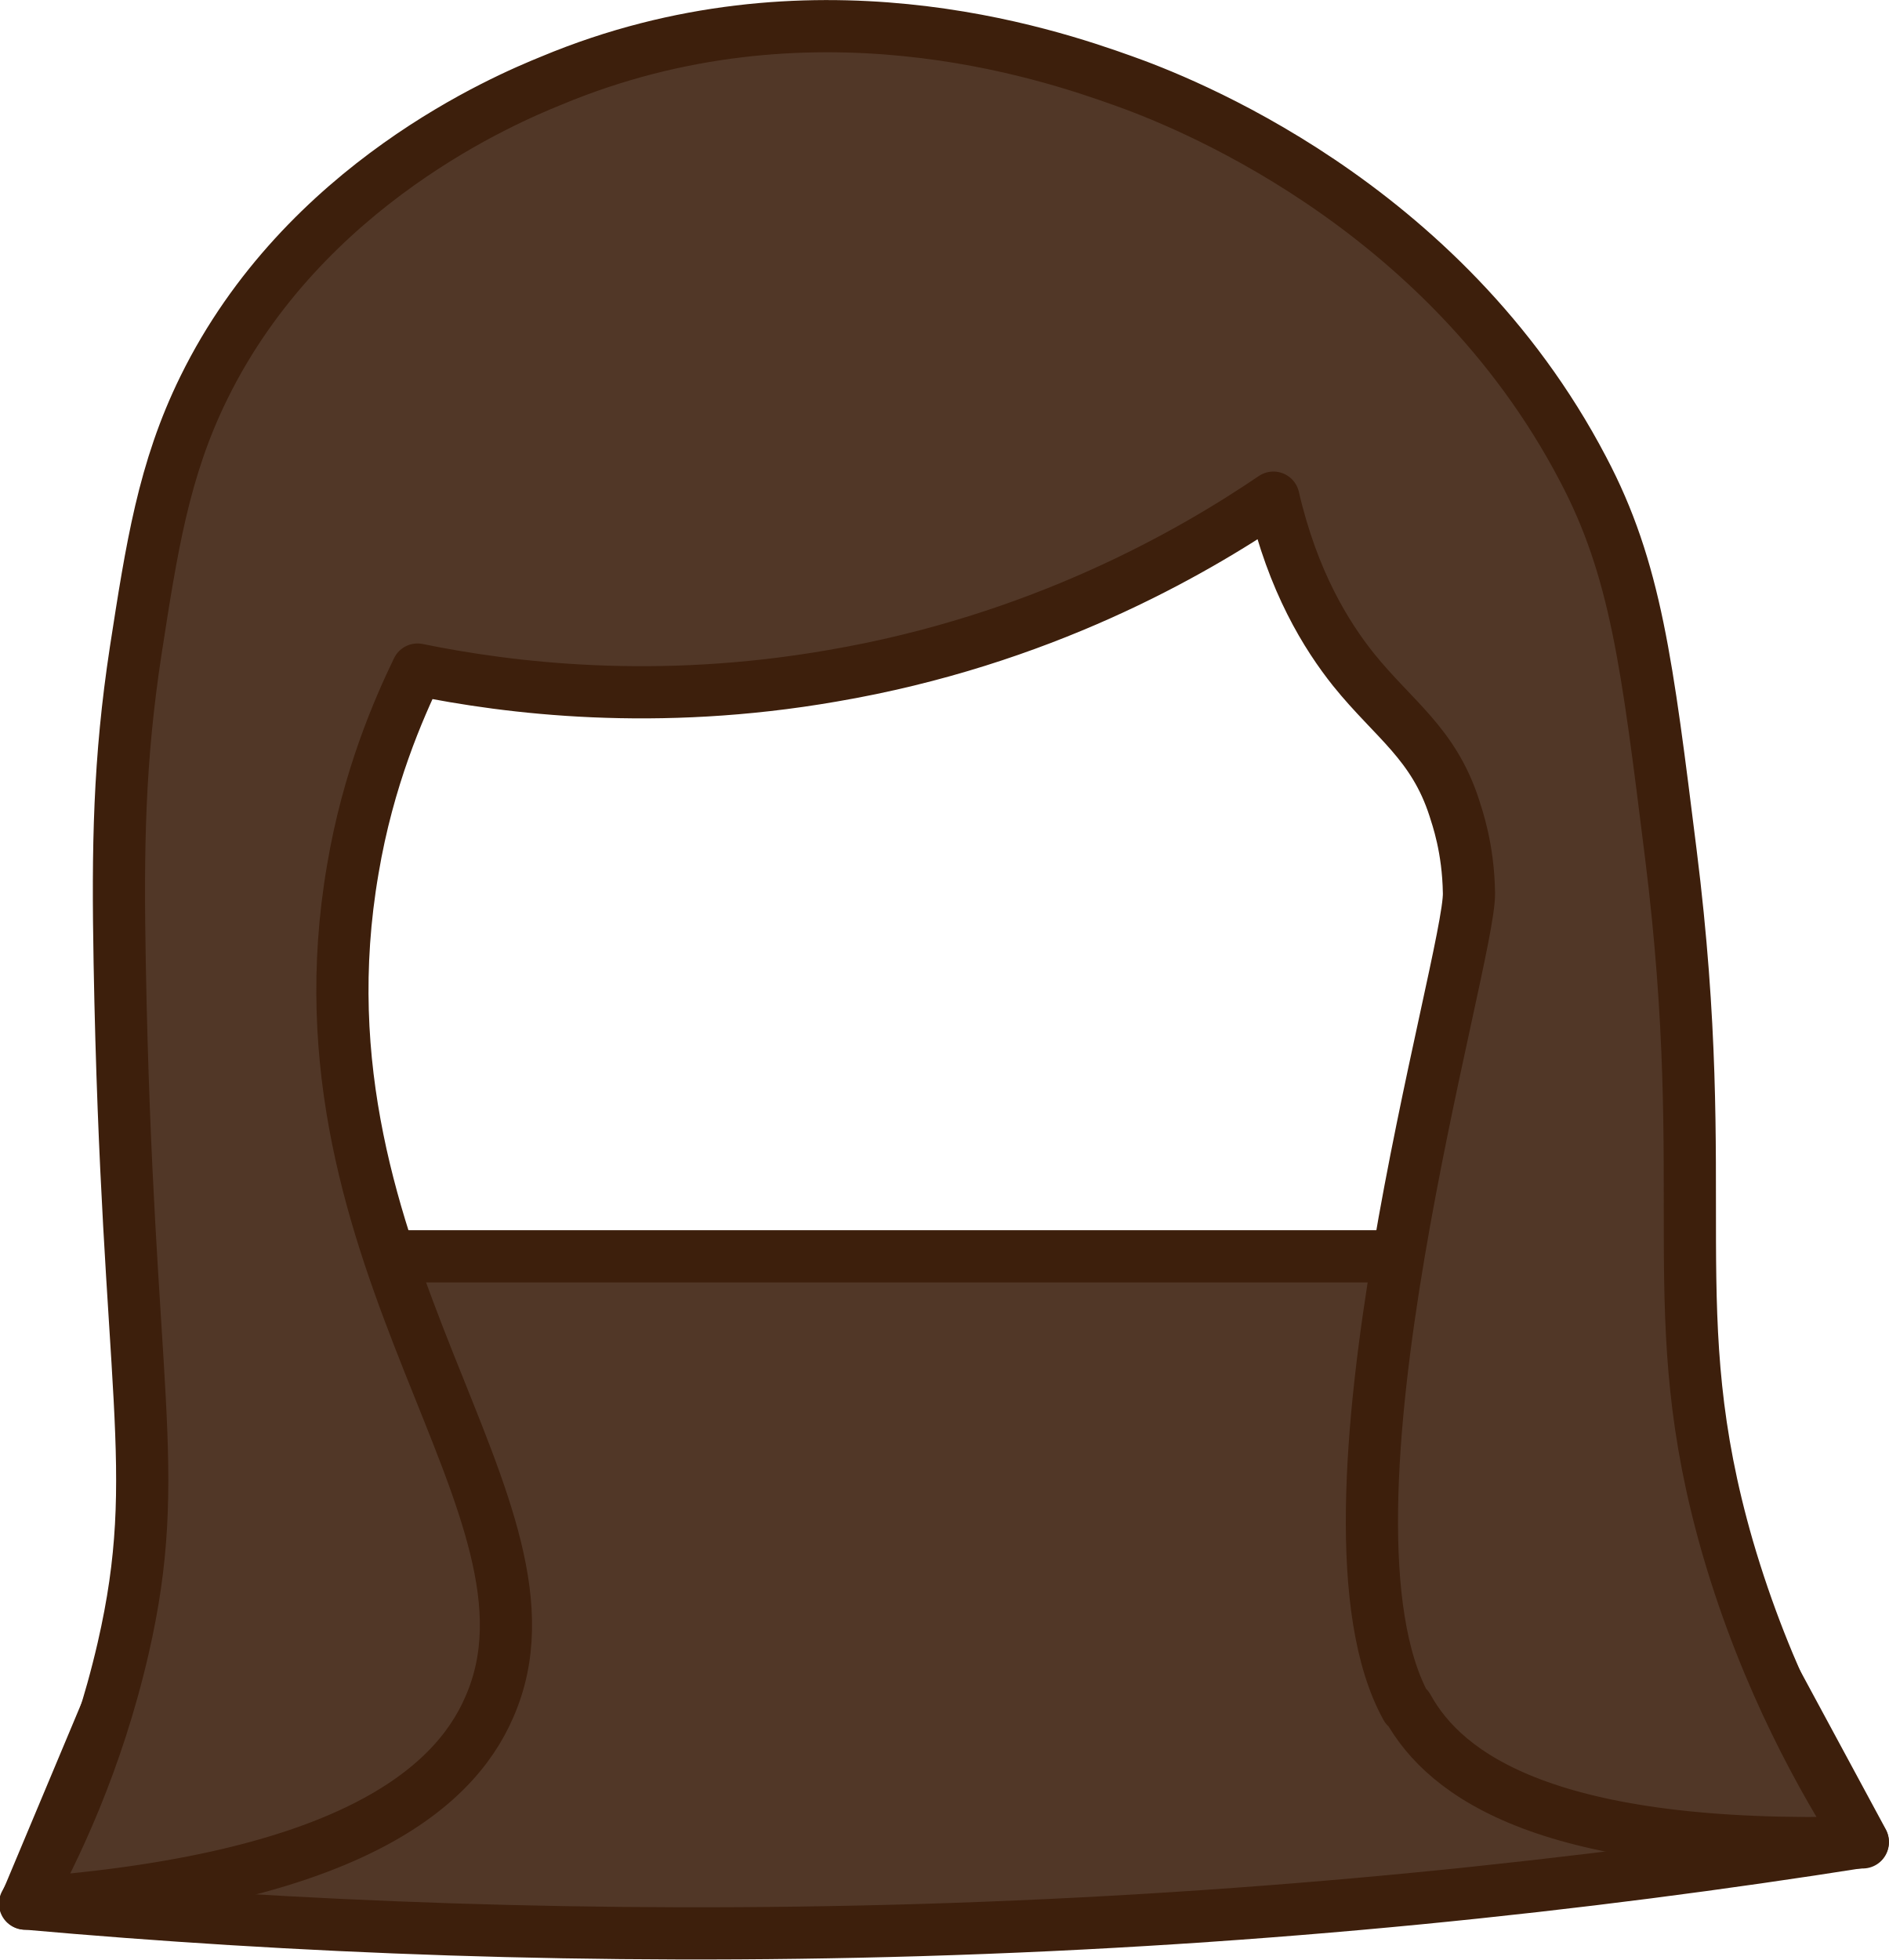
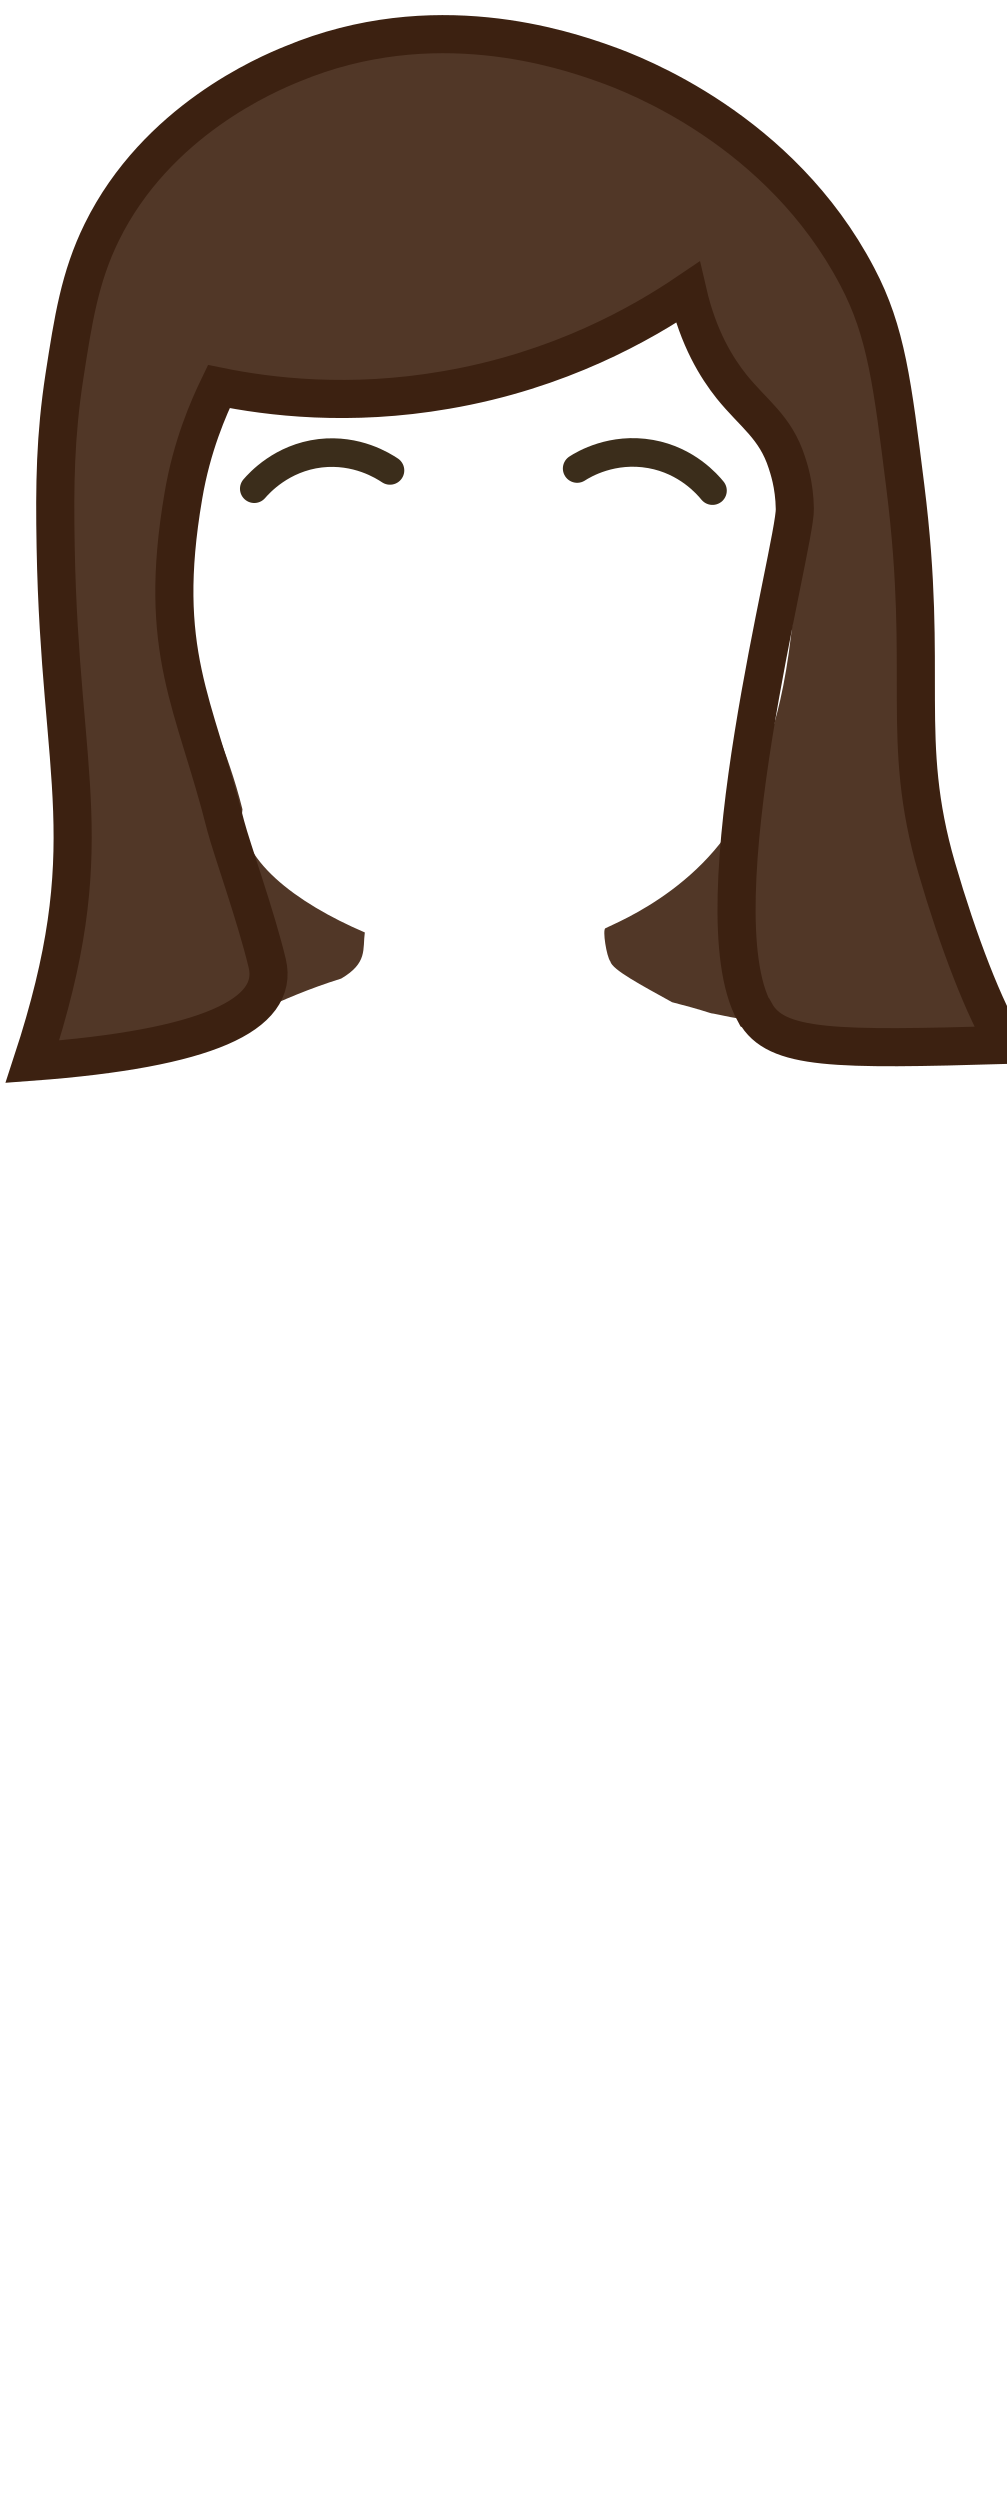
- <svg xmlns="http://www.w3.org/2000/svg" id="long_hair" viewBox="0 0 27.14 28.16">
-   <path d="M.38,27.35c3.82.34,8.13.52,12.84.38,5.02-.15,9.56-.64,13.55-1.27-1.51-2.8-3.03-5.61-4.54-8.41H4.27c-1.3,3.1-2.6,6.2-3.9,9.3Z" fill="#513727" stroke="#3d1f0c" stroke-linecap="round" stroke-linejoin="round" stroke-width=".75" />
-   <path id="Hair" d="M20.23,24.53c.54.98,2.02,2.07,6.54,1.94-.56-.87-1.38-2.31-1.94-4.23-.98-3.39-.2-5.03-.82-9.98-.34-2.72-.5-4.08-1.26-5.52-2.02-3.86-5.85-5.31-6.61-5.58-1.09-.39-4.51-1.55-8.22,0-.64.26-3.55,1.48-4.99,4.41-.58,1.18-.75,2.3-.98,3.78-.24,1.57-.26,2.82-.23,4.48.11,6.14.64,7.28.05,9.85-.38,1.65-.99,2.91-1.41,3.67,4.58-.34,6.15-1.62,6.67-2.82,1.27-2.87-2.94-6.35-1.96-12.04.22-1.31.66-2.31.93-2.87,1.32.27,3.43.53,5.96.09,2.99-.51,5.16-1.76,6.34-2.56.28,1.21.76,1.98,1.15,2.47.58.72,1.15,1.06,1.45,1.99.04.13.2.57.21,1.22.02.95-2.41,8.97-.9,11.7Z" fill="#513727" stroke="#3d1f0c" stroke-linecap="round" stroke-linejoin="round" stroke-width=".75" />
+ <svg xmlns="http://www.w3.org/2000/svg" viewBox="0 0 26.39 65.58">
+   <defs>
+     <style>
+       .cls-1 {
+         fill: #513727;
+       }
+ 
+       .cls-2 {
+         stroke: #3b2d1b;
+         stroke-linecap: round;
+         stroke-linejoin: round;
+         stroke-width: .75px;
+       }
+ 
+       .cls-2, .cls-3 {
+         fill: none;
+       }
+ 
+       .cls-3 {
+         stroke: #3c2111;
+         stroke-miterlimit: 10;
+       }
+     </style>
+   </defs>
+   <g id="avatar_lawn">
+     <path class="cls-2" d="M6.67,12.82c.13-.15.72-.81,1.73-.93.96-.11,1.65.33,1.83.45" />
+     <path class="cls-2" d="M15.14,12.29c.17-.11.92-.56,1.93-.38.95.17,1.49.8,1.62.96" />
+   </g>
+   <g id="long_hair">
+     <path class="cls-1" d="M26.51,27c-2.53.07-5.51.1-7.79-.41-.03,0-.07-.01-.1-.02-.31-.1-.64-.19-.99-.28-.81-.45-1.57-.85-1.62-1.07-.1-.13-.21-.83-.13-.87.24-.13,3.09-1.22,3.96-4.01.24-.76.87-1.8,1.07-5.58.02-.29.03-.61.04-.94.01-.36.02-.74.02-1.14-.12-.28-.29-.46-.31-.54-.3-.93-.88-1.27-1.45-1.99-.39-.49-.87-1.26-1.15-2.47-1.19.8-3.35,2.05-6.35,2.56-2.52.44-4.64.18-5.95-.09-.28.56-.71,1.56-.94,2.87-.7,4.1.73,4.98,1.54,8.21-.18,1.28,1.41,2.46,3.21,3.23-.06.44.08.8-.62,1.21-1.7.53-2.78,1.22-3.51,1.44-.23.07-.66.21-1.14.53-1.14.08-2.32.13-3.43.22,1.86-5.68.72-7.36.61-13.5-.03-1.66-.02-2.91.22-4.48.23-1.48.4-2.6.98-3.78C4.11,3.16,7.02,1.95,7.66,1.68c3.71-1.54,7.12-.38,8.22,0,.76.28,4.59,1.72,6.61,5.58.75,1.45.92,2.81,1.26,5.53.62,4.94-.16,6.58.82,9.97.55,1.93,1.38,3.37,1.94,4.24Z" />
+     <path id="Hair" class="cls-3" d="M19.81,26.56c.54.98,2.07.98,6.59.85-.56-.87-1.27-2.72-1.83-4.65-.98-3.39-.2-5.03-.82-9.98-.34-2.72-.5-4.08-1.26-5.52-2.02-3.86-5.85-5.31-6.61-5.58-1.09-.39-4.51-1.55-8.22,0-.64.26-3.55,1.48-4.99,4.41-.58,1.18-.75,2.3-.98,3.78-.24,1.57-.26,2.82-.23,4.48.11,6.14,1.25,7.82-.61,13.5,4.58-.34,6.48-1.23,6.16-2.58-.3-1.25-.93-3-1.09-3.61-.81-3.23-1.81-4.55-1.11-8.65.22-1.31.66-2.31.93-2.87,1.32.27,3.43.53,5.96.09,2.99-.51,5.16-1.76,6.34-2.56.28,1.21.76,1.98,1.15,2.47.58.72,1.15,1.06,1.45,1.99.04.13.2.57.21,1.22.02.95-2.56,10.47-1.06,13.2Z" />
+   </g>
</svg>
